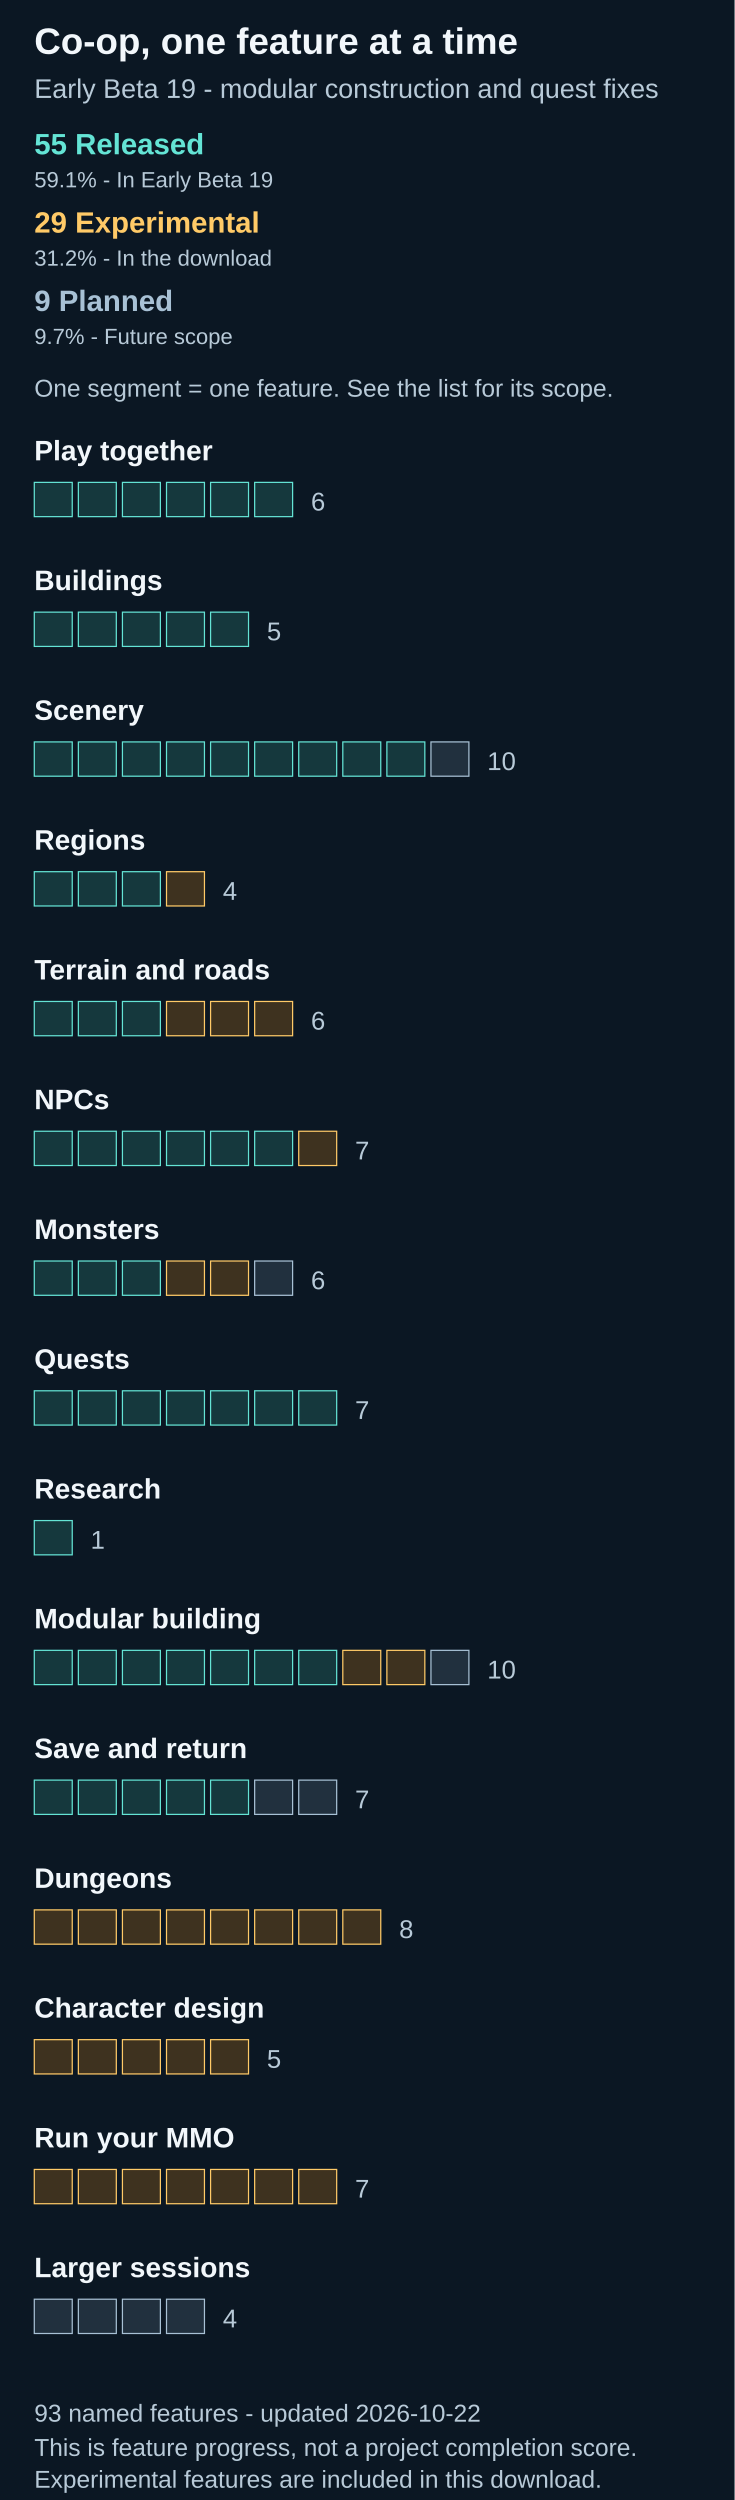
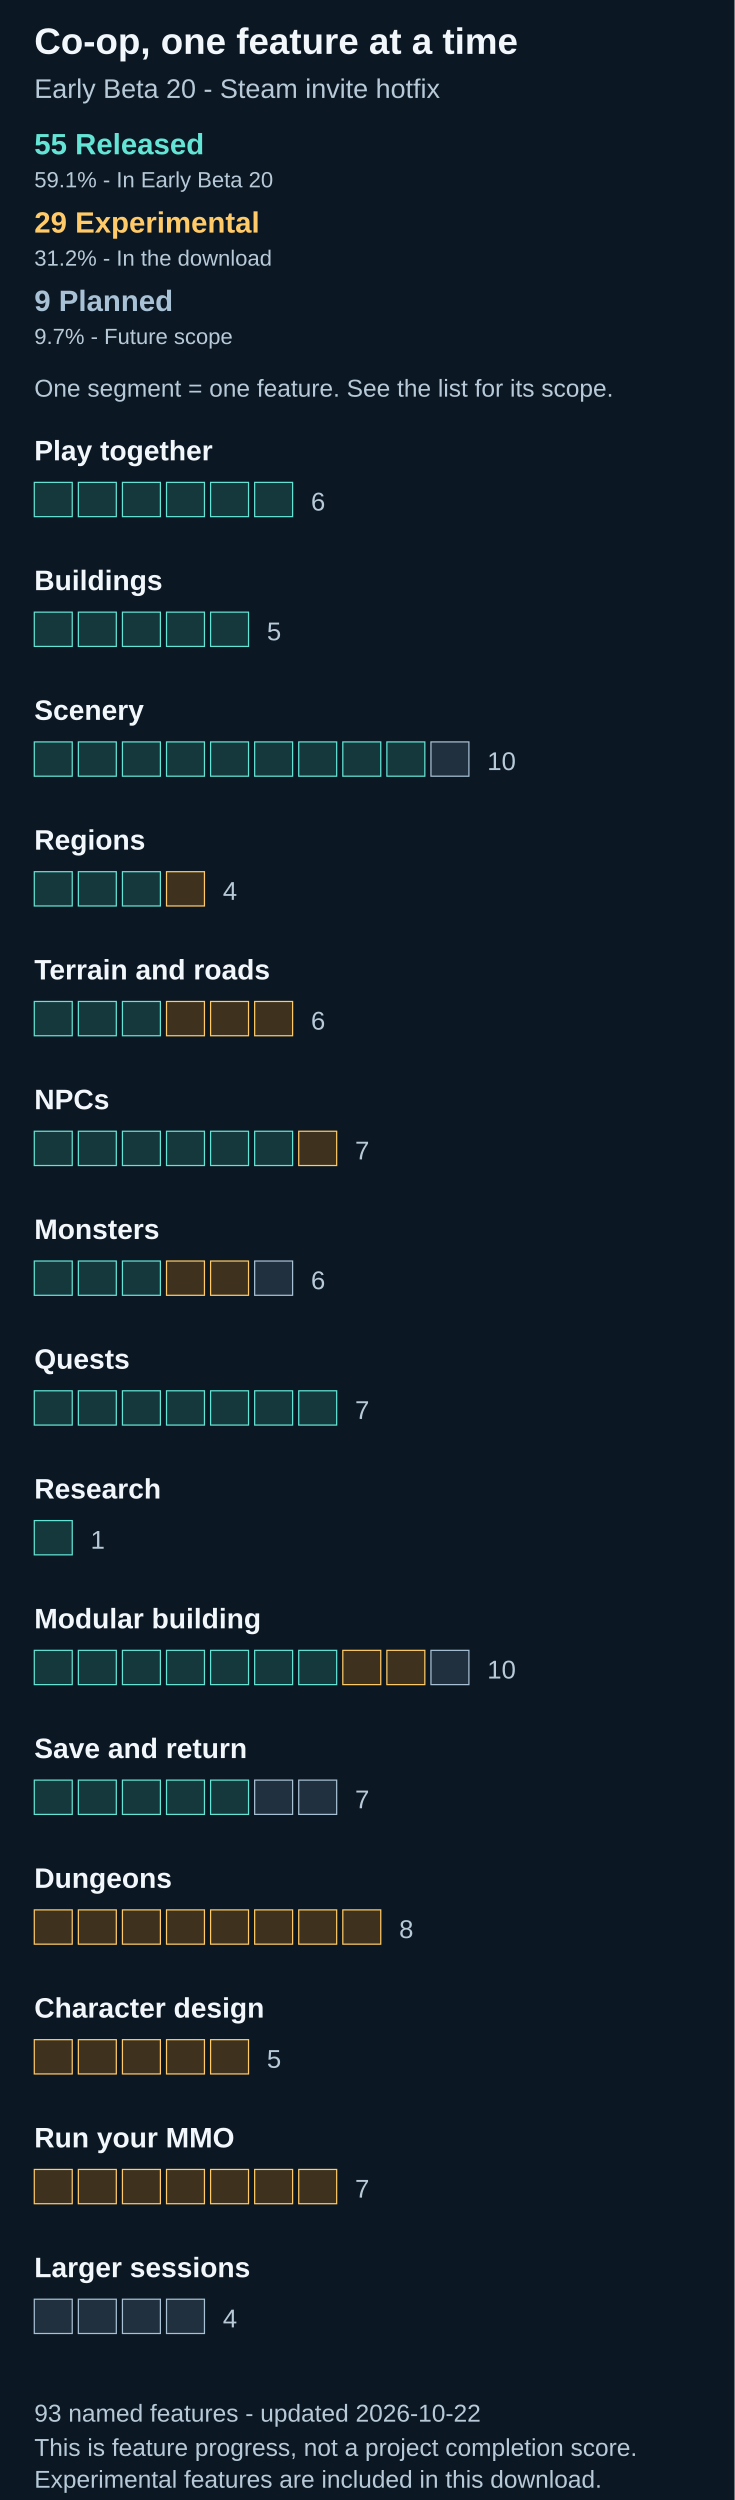
<svg xmlns="http://www.w3.org/2000/svg" width="600" height="2042" viewBox="0 0 600 2042" role="img" aria-labelledby="title description">
  <path fill="#0b1723" d="M0 0h600v2042H0z" />
  <text x="28" y="44" font-family="Arial" font-size="30" fill="#f2f7fb" font-weight="700">Co-op, one feature at a time</text>
-   <text x="28" y="80" font-family="Arial" font-size="22" fill="#b8cad8" font-weight="400">Early Beta 19 - modular construction and quest fixes</text>
+   <text x="28" y="80" font-family="Arial" font-size="22" fill="#b8cad8" font-weight="400">Early Beta 20 - Steam invite hotfix</text>
  <text x="28" y="126" font-family="Arial" font-size="24" fill="#64e4d5" font-weight="700">55 Released</text>
-   <text x="28" y="153" font-family="Arial" font-size="18" fill="#b8cad8" font-weight="400">59.1% - In Early Beta 19</text>
+   <text x="28" y="153" font-family="Arial" font-size="18" fill="#b8cad8" font-weight="400">59.1% - In Early Beta 20</text>
  <text x="28" y="190" font-family="Arial" font-size="24" fill="#ffca67" font-weight="700">29 Experimental</text>
  <text x="28" y="217" font-family="Arial" font-size="18" fill="#b8cad8" font-weight="400">31.2% - In the download</text>
  <text x="28" y="254" font-family="Arial" font-size="24" fill="#a8c1d5" font-weight="700">9 Planned</text>
  <text x="28" y="281" font-family="Arial" font-size="18" fill="#b8cad8" font-weight="400">9.7% - Future scope</text>
  <text x="28" y="324" font-family="Arial" font-size="20" fill="#b8cad8" font-weight="400">One segment = one feature. See the list for its scope.</text>
  <text x="28" y="376" font-family="Arial" font-size="23" fill="#f2f7fb" font-weight="600">Play together</text>
  <rect data-feature="host-lobby" x="28" y="394" width="31" height="28" fill="#15383d" stroke="#64e4d5" />
  <rect data-feature="join-lobby" x="64" y="394" width="31" height="28" fill="#15383d" stroke="#64e4d5" />
  <rect data-feature="new-world" x="100" y="394" width="31" height="28" fill="#15383d" stroke="#64e4d5" />
  <rect data-feature="session-chat" x="136" y="394" width="31" height="28" fill="#15383d" stroke="#64e4d5" />
  <rect data-feature="shared-pause" x="172" y="394" width="31" height="28" fill="#15383d" stroke="#64e4d5" />
  <rect data-feature="shared-speed" x="208" y="394" width="31" height="28" fill="#15383d" stroke="#64e4d5" />
  <text x="254" y="417" font-family="Arial" font-size="21" fill="#b8cad8" font-weight="400">6</text>
  <text x="28" y="482" font-family="Arial" font-size="23" fill="#f2f7fb" font-weight="600">Buildings</text>
  <rect data-feature="building-place" x="28" y="500" width="31" height="28" fill="#15383d" stroke="#64e4d5" />
  <rect data-feature="building-move" x="64" y="500" width="31" height="28" fill="#15383d" stroke="#64e4d5" />
  <rect data-feature="building-remove" x="100" y="500" width="31" height="28" fill="#15383d" stroke="#64e4d5" />
  <rect data-feature="building-copy" x="136" y="500" width="31" height="28" fill="#15383d" stroke="#64e4d5" />
  <rect data-feature="building-history" x="172" y="500" width="31" height="28" fill="#15383d" stroke="#64e4d5" />
  <text x="218" y="523" font-family="Arial" font-size="21" fill="#b8cad8" font-weight="400">5</text>
  <text x="28" y="588" font-family="Arial" font-size="23" fill="#f2f7fb" font-weight="600">Scenery</text>
  <rect data-feature="scenery-place" x="28" y="606" width="31" height="28" fill="#15383d" stroke="#64e4d5" />
  <rect data-feature="scenery-move" x="64" y="606" width="31" height="28" fill="#15383d" stroke="#64e4d5" />
  <rect data-feature="scenery-remove" x="100" y="606" width="31" height="28" fill="#15383d" stroke="#64e4d5" />
  <rect data-feature="scenery-copy" x="136" y="606" width="31" height="28" fill="#15383d" stroke="#64e4d5" />
  <rect data-feature="scenery-group" x="172" y="606" width="31" height="28" fill="#15383d" stroke="#64e4d5" />
  <rect data-feature="scenery-group-copy" x="208" y="606" width="31" height="28" fill="#15383d" stroke="#64e4d5" />
  <rect data-feature="scenery-ungroup" x="244" y="606" width="31" height="28" fill="#15383d" stroke="#64e4d5" />
  <rect data-feature="scenery-group-history" x="280" y="606" width="31" height="28" fill="#15383d" stroke="#64e4d5" />
  <rect data-feature="scenery-eraser-click" x="316" y="606" width="31" height="28" fill="#15383d" stroke="#64e4d5" />
  <rect data-feature="scenery-brush" x="352" y="606" width="31" height="28" fill="#21303e" stroke="#a8c1d5" />
  <text x="398" y="629" font-family="Arial" font-size="21" fill="#b8cad8" font-weight="400">10</text>
  <text x="28" y="694" font-family="Arial" font-size="23" fill="#f2f7fb" font-weight="600">Regions</text>
  <rect data-feature="region-buy" x="28" y="712" width="31" height="28" fill="#15383d" stroke="#64e4d5" />
  <rect data-feature="region-biome" x="64" y="712" width="31" height="28" fill="#15383d" stroke="#64e4d5" />
  <rect data-feature="region-level" x="100" y="712" width="31" height="28" fill="#15383d" stroke="#64e4d5" />
  <rect data-feature="region-sell" x="136" y="712" width="31" height="28" fill="#3e321f" stroke="#ffca67" />
  <text x="182" y="735" font-family="Arial" font-size="21" fill="#b8cad8" font-weight="400">4</text>
  <text x="28" y="800" font-family="Arial" font-size="23" fill="#f2f7fb" font-weight="600">Terrain and roads</text>
  <rect data-feature="forest-paint" x="28" y="818" width="31" height="28" fill="#15383d" stroke="#64e4d5" />
  <rect data-feature="road-place" x="64" y="818" width="31" height="28" fill="#15383d" stroke="#64e4d5" />
  <rect data-feature="road-remove" x="100" y="818" width="31" height="28" fill="#15383d" stroke="#64e4d5" />
  <rect data-feature="terrain-other-styles" x="136" y="818" width="31" height="28" fill="#3e321f" stroke="#ffca67" />
  <rect data-feature="walls-build" x="172" y="818" width="31" height="28" fill="#3e321f" stroke="#ffca67" />
  <rect data-feature="district-shape" x="208" y="818" width="31" height="28" fill="#3e321f" stroke="#ffca67" />
  <text x="254" y="841" font-family="Arial" font-size="21" fill="#b8cad8" font-weight="400">6</text>
  <text x="28" y="906" font-family="Arial" font-size="23" fill="#f2f7fb" font-weight="600">NPCs</text>
  <rect data-feature="trainer-place" x="28" y="924" width="31" height="28" fill="#15383d" stroke="#64e4d5" />
  <rect data-feature="trainer-move" x="64" y="924" width="31" height="28" fill="#15383d" stroke="#64e4d5" />
  <rect data-feature="trainer-remove" x="100" y="924" width="31" height="28" fill="#15383d" stroke="#64e4d5" />
  <rect data-feature="quest-giver-place" x="136" y="924" width="31" height="28" fill="#15383d" stroke="#64e4d5" />
  <rect data-feature="quest-giver-move" x="172" y="924" width="31" height="28" fill="#15383d" stroke="#64e4d5" />
  <rect data-feature="quest-giver-remove" x="208" y="924" width="31" height="28" fill="#15383d" stroke="#64e4d5" />
  <rect data-feature="npc-properties" x="244" y="924" width="31" height="28" fill="#3e321f" stroke="#ffca67" />
  <text x="290" y="947" font-family="Arial" font-size="21" fill="#b8cad8" font-weight="400">7</text>
  <text x="28" y="1012" font-family="Arial" font-size="23" fill="#f2f7fb" font-weight="600">Monsters</text>
  <rect data-feature="elite-place" x="28" y="1030" width="31" height="28" fill="#15383d" stroke="#64e4d5" />
  <rect data-feature="elite-move" x="64" y="1030" width="31" height="28" fill="#15383d" stroke="#64e4d5" />
  <rect data-feature="elite-remove" x="100" y="1030" width="31" height="28" fill="#15383d" stroke="#64e4d5" />
  <rect data-feature="monster-zone-edit" x="136" y="1030" width="31" height="28" fill="#3e321f" stroke="#ffca67" />
  <rect data-feature="monster-live-state" x="172" y="1030" width="31" height="28" fill="#3e321f" stroke="#ffca67" />
  <rect data-feature="full-live-simulation" x="208" y="1030" width="31" height="28" fill="#21303e" stroke="#a8c1d5" />
  <text x="254" y="1053" font-family="Arial" font-size="21" fill="#b8cad8" font-weight="400">6</text>
  <text x="28" y="1118" font-family="Arial" font-size="23" fill="#f2f7fb" font-weight="600">Quests</text>
  <rect data-feature="quest-create" x="28" y="1136" width="31" height="28" fill="#15383d" stroke="#64e4d5" />
  <rect data-feature="quest-remove" x="64" y="1136" width="31" height="28" fill="#15383d" stroke="#64e4d5" />
  <rect data-feature="quest-title" x="100" y="1136" width="31" height="28" fill="#15383d" stroke="#64e4d5" />
  <rect data-feature="quest-count" x="136" y="1136" width="31" height="28" fill="#15383d" stroke="#64e4d5" />
  <rect data-feature="quest-rewards" x="172" y="1136" width="31" height="28" fill="#15383d" stroke="#64e4d5" />
  <rect data-feature="quest-building-target" x="208" y="1136" width="31" height="28" fill="#15383d" stroke="#64e4d5" />
  <rect data-feature="quest-npc-target" x="244" y="1136" width="31" height="28" fill="#15383d" stroke="#64e4d5" />
  <text x="290" y="1159" font-family="Arial" font-size="21" fill="#b8cad8" font-weight="400">7</text>
  <text x="28" y="1224" font-family="Arial" font-size="23" fill="#f2f7fb" font-weight="600">Research</text>
  <rect data-feature="research-bridges" x="28" y="1242" width="31" height="28" fill="#15383d" stroke="#64e4d5" />
  <text x="74" y="1265" font-family="Arial" font-size="21" fill="#b8cad8" font-weight="400">1</text>
  <text x="28" y="1330" font-family="Arial" font-size="23" fill="#f2f7fb" font-weight="600">Modular building</text>
  <rect data-feature="modular-prefab" x="28" y="1348" width="31" height="28" fill="#15383d" stroke="#64e4d5" />
  <rect data-feature="modular-block-add" x="64" y="1348" width="31" height="28" fill="#15383d" stroke="#64e4d5" />
  <rect data-feature="modular-block-remove" x="100" y="1348" width="31" height="28" fill="#15383d" stroke="#64e4d5" />
  <rect data-feature="modular-entrance-add" x="136" y="1348" width="31" height="28" fill="#15383d" stroke="#64e4d5" />
  <rect data-feature="modular-entrance-remove" x="172" y="1348" width="31" height="28" fill="#15383d" stroke="#64e4d5" />
  <rect data-feature="modular-undo" x="208" y="1348" width="31" height="28" fill="#15383d" stroke="#64e4d5" />
  <rect data-feature="modular-redo" x="244" y="1348" width="31" height="28" fill="#15383d" stroke="#64e4d5" />
  <rect data-feature="modular-construction" x="280" y="1348" width="31" height="28" fill="#3e321f" stroke="#ffca67" />
  <rect data-feature="modular-right-click" x="316" y="1348" width="31" height="28" fill="#3e321f" stroke="#ffca67" />
  <rect data-feature="modular-theme-edit" x="352" y="1348" width="31" height="28" fill="#21303e" stroke="#a8c1d5" />
  <text x="398" y="1371" font-family="Arial" font-size="21" fill="#b8cad8" font-weight="400">10</text>
  <text x="28" y="1436" font-family="Arial" font-size="23" fill="#f2f7fb" font-weight="600">Save and return</text>
  <rect data-feature="resume-host-save" x="28" y="1454" width="31" height="28" fill="#15383d" stroke="#64e4d5" />
  <rect data-feature="save-modular-world" x="64" y="1454" width="31" height="28" fill="#15383d" stroke="#64e4d5" />
  <rect data-feature="reload-modular-host" x="100" y="1454" width="31" height="28" fill="#15383d" stroke="#64e4d5" />
  <rect data-feature="distribute-modular-save" x="136" y="1454" width="31" height="28" fill="#15383d" stroke="#64e4d5" />
  <rect data-feature="edit-loaded-modular" x="172" y="1454" width="31" height="28" fill="#15383d" stroke="#64e4d5" />
  <rect data-feature="late-join" x="208" y="1454" width="31" height="28" fill="#21303e" stroke="#a8c1d5" />
  <rect data-feature="reconnect" x="244" y="1454" width="31" height="28" fill="#21303e" stroke="#a8c1d5" />
  <text x="290" y="1477" font-family="Arial" font-size="21" fill="#b8cad8" font-weight="400">7</text>
  <text x="28" y="1542" font-family="Arial" font-size="23" fill="#f2f7fb" font-weight="600">Dungeons</text>
  <rect data-feature="dungeon-portal" x="28" y="1560" width="31" height="28" fill="#3e321f" stroke="#ffca67" />
  <rect data-feature="dungeon-tiles" x="64" y="1560" width="31" height="28" fill="#3e321f" stroke="#ffca67" />
  <rect data-feature="dungeon-paint" x="100" y="1560" width="31" height="28" fill="#3e321f" stroke="#ffca67" />
  <rect data-feature="dungeon-door" x="136" y="1560" width="31" height="28" fill="#3e321f" stroke="#ffca67" />
  <rect data-feature="dungeon-key" x="172" y="1560" width="31" height="28" fill="#3e321f" stroke="#ffca67" />
  <rect data-feature="dungeon-treasure" x="208" y="1560" width="31" height="28" fill="#3e321f" stroke="#ffca67" />
  <rect data-feature="dungeon-lighting" x="244" y="1560" width="31" height="28" fill="#3e321f" stroke="#ffca67" />
  <rect data-feature="dungeon-instances" x="280" y="1560" width="31" height="28" fill="#3e321f" stroke="#ffca67" />
  <text x="326" y="1583" font-family="Arial" font-size="21" fill="#b8cad8" font-weight="400">8</text>
  <text x="28" y="1648" font-family="Arial" font-size="23" fill="#f2f7fb" font-weight="600">Character design</text>
  <rect data-feature="character-definitions" x="28" y="1666" width="31" height="28" fill="#3e321f" stroke="#ffca67" />
  <rect data-feature="character-costume" x="64" y="1666" width="31" height="28" fill="#3e321f" stroke="#ffca67" />
  <rect data-feature="character-import" x="100" y="1666" width="31" height="28" fill="#3e321f" stroke="#ffca67" />
  <rect data-feature="ability-edit" x="136" y="1666" width="31" height="28" fill="#3e321f" stroke="#ffca67" />
  <rect data-feature="boss-phase-edit" x="172" y="1666" width="31" height="28" fill="#3e321f" stroke="#ffca67" />
  <text x="218" y="1689" font-family="Arial" font-size="21" fill="#b8cad8" font-weight="400">5</text>
  <text x="28" y="1754" font-family="Arial" font-size="23" fill="#f2f7fb" font-weight="600">Run your MMO</text>
  <rect data-feature="network-nodes" x="28" y="1772" width="31" height="28" fill="#3e321f" stroke="#ffca67" />
  <rect data-feature="network-cables" x="64" y="1772" width="31" height="28" fill="#3e321f" stroke="#ffca67" />
  <rect data-feature="business-fees" x="100" y="1772" width="31" height="28" fill="#3e321f" stroke="#ffca67" />
  <rect data-feature="business-loans" x="136" y="1772" width="31" height="28" fill="#3e321f" stroke="#ffca67" />
  <rect data-feature="business-ads" x="172" y="1772" width="31" height="28" fill="#3e321f" stroke="#ffca67" />
  <rect data-feature="staff-management" x="208" y="1772" width="31" height="28" fill="#3e321f" stroke="#ffca67" />
  <rect data-feature="release-management" x="244" y="1772" width="31" height="28" fill="#3e321f" stroke="#ffca67" />
  <text x="290" y="1795" font-family="Arial" font-size="21" fill="#b8cad8" font-weight="400">7</text>
  <text x="28" y="1860" font-family="Arial" font-size="23" fill="#f2f7fb" font-weight="600">Larger sessions</text>
  <rect data-feature="four-players" x="28" y="1878" width="31" height="28" fill="#21303e" stroke="#a8c1d5" />
  <rect data-feature="large-world" x="64" y="1878" width="31" height="28" fill="#21303e" stroke="#a8c1d5" />
  <rect data-feature="performance-load" x="100" y="1878" width="31" height="28" fill="#21303e" stroke="#a8c1d5" />
  <rect data-feature="separate-accounts" x="136" y="1878" width="31" height="28" fill="#21303e" stroke="#a8c1d5" />
  <text x="182" y="1901" font-family="Arial" font-size="21" fill="#b8cad8" font-weight="400">4</text>
  <text x="28" y="1978" font-family="Arial" font-size="20" fill="#b8cad8" font-weight="400">93 named features - updated 2026-10-22</text>
  <text x="28" y="2006" font-family="Arial" font-size="20" fill="#b8cad8" font-weight="400">This is feature progress, not a project completion score.</text>
  <text x="28" y="2032" font-family="Arial" font-size="20" fill="#b8cad8" font-weight="400">Experimental features are included in this download.</text>
</svg>
